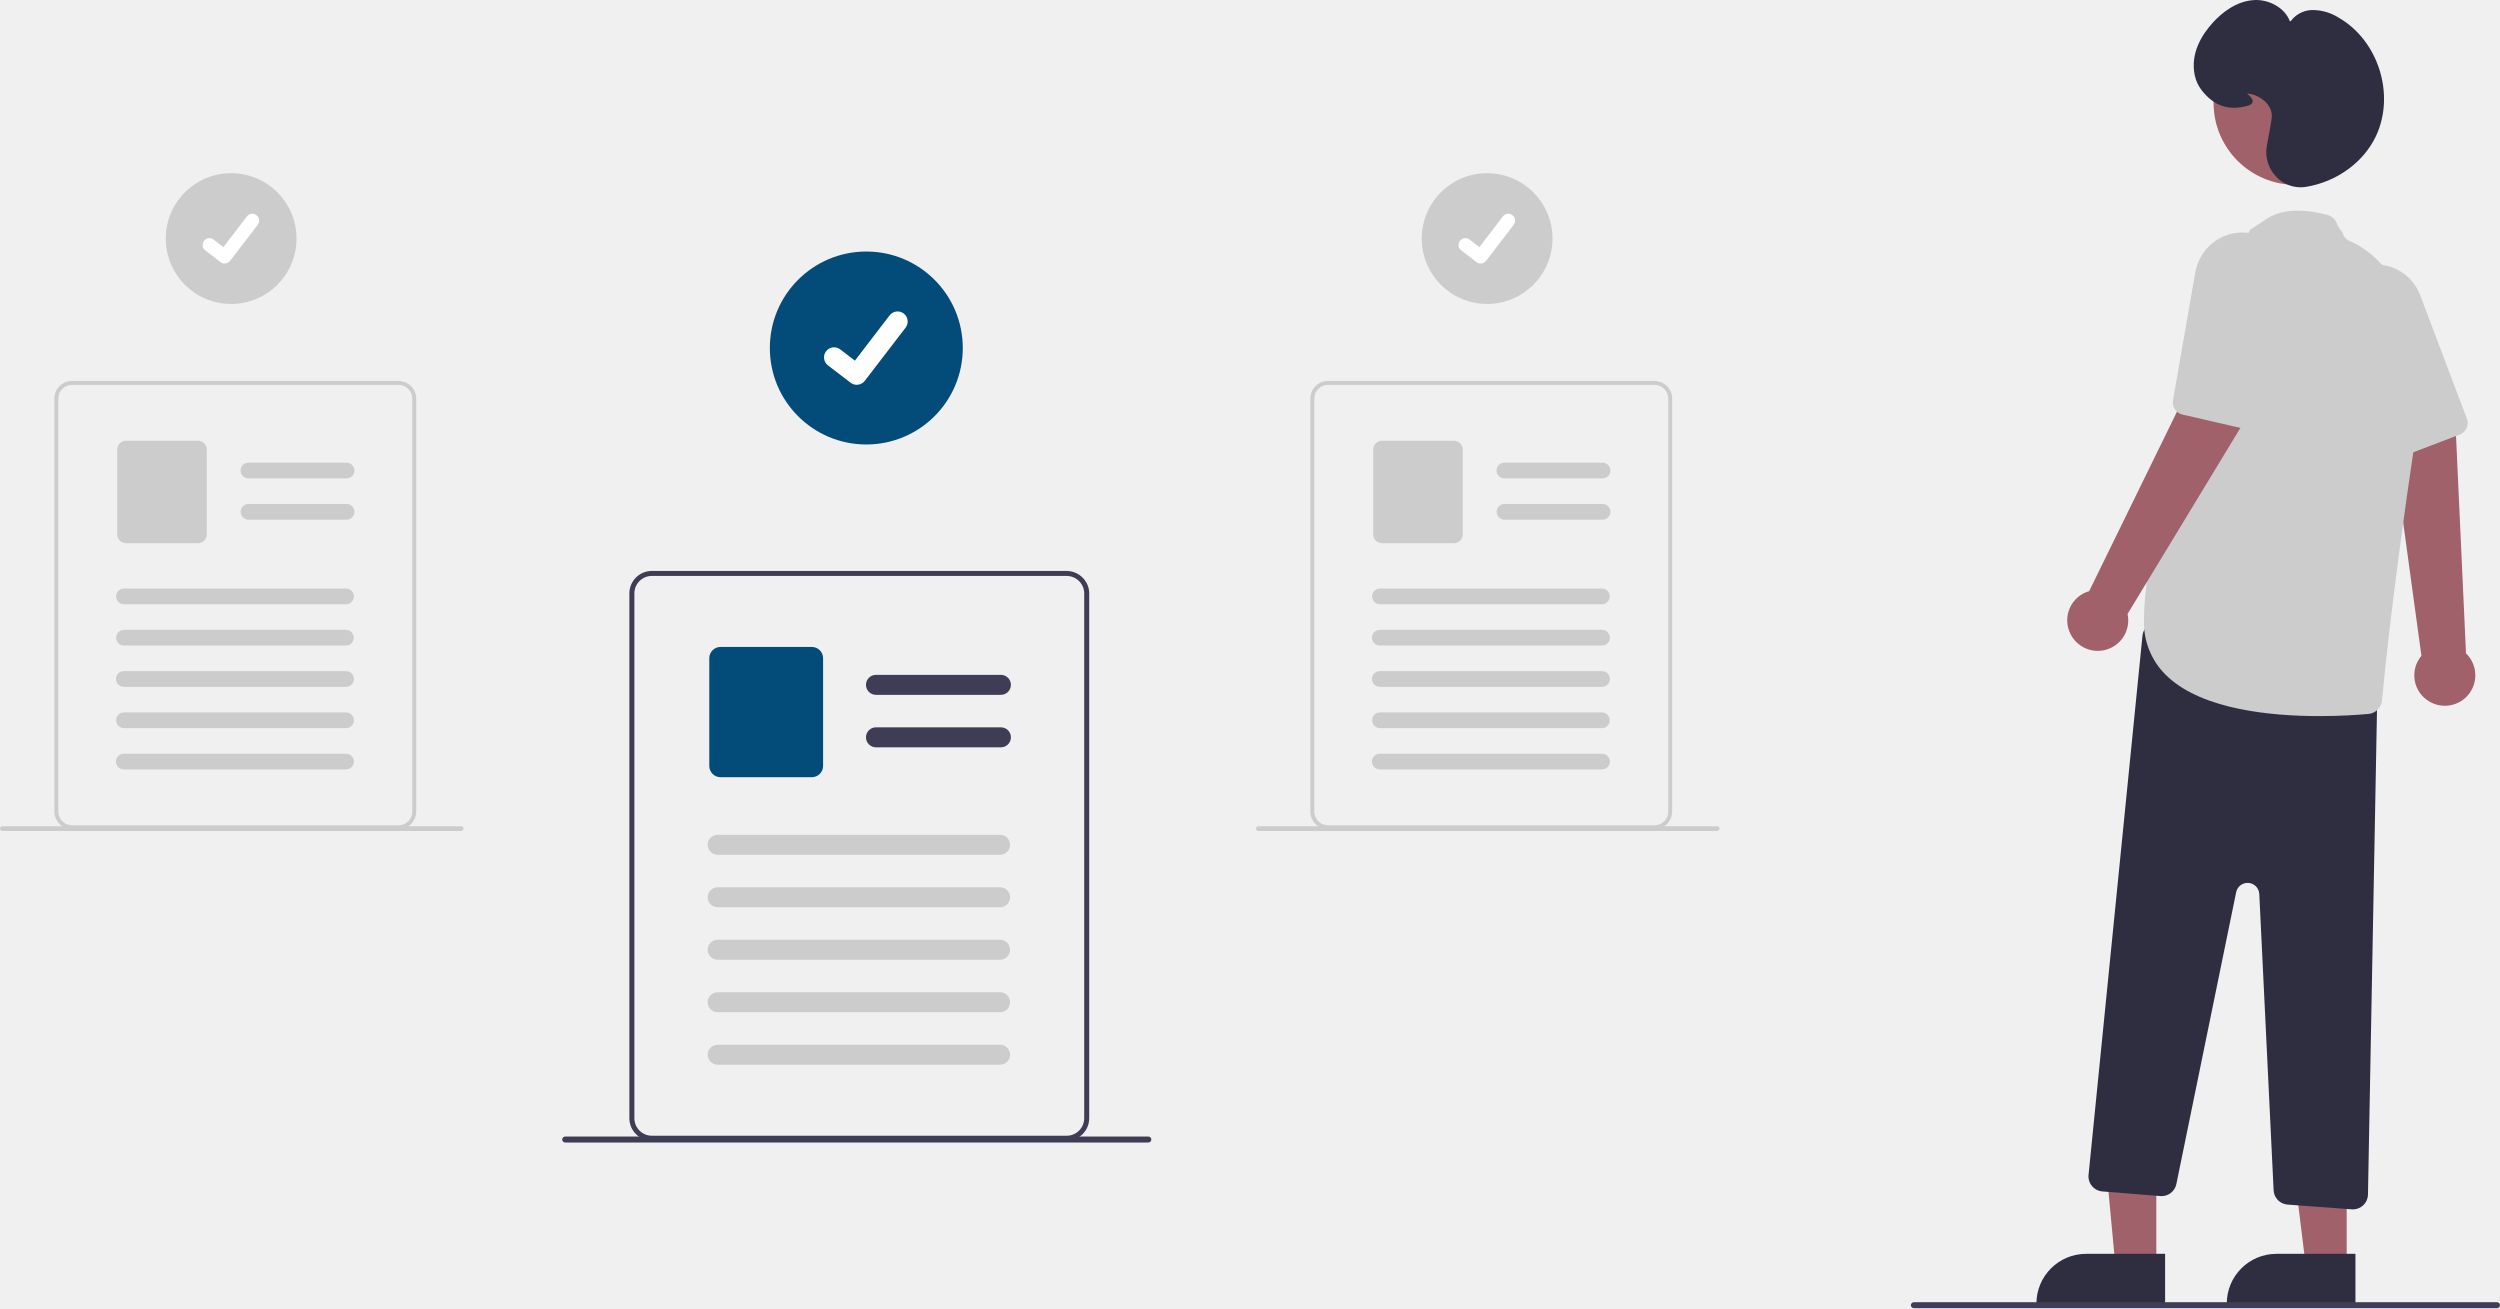
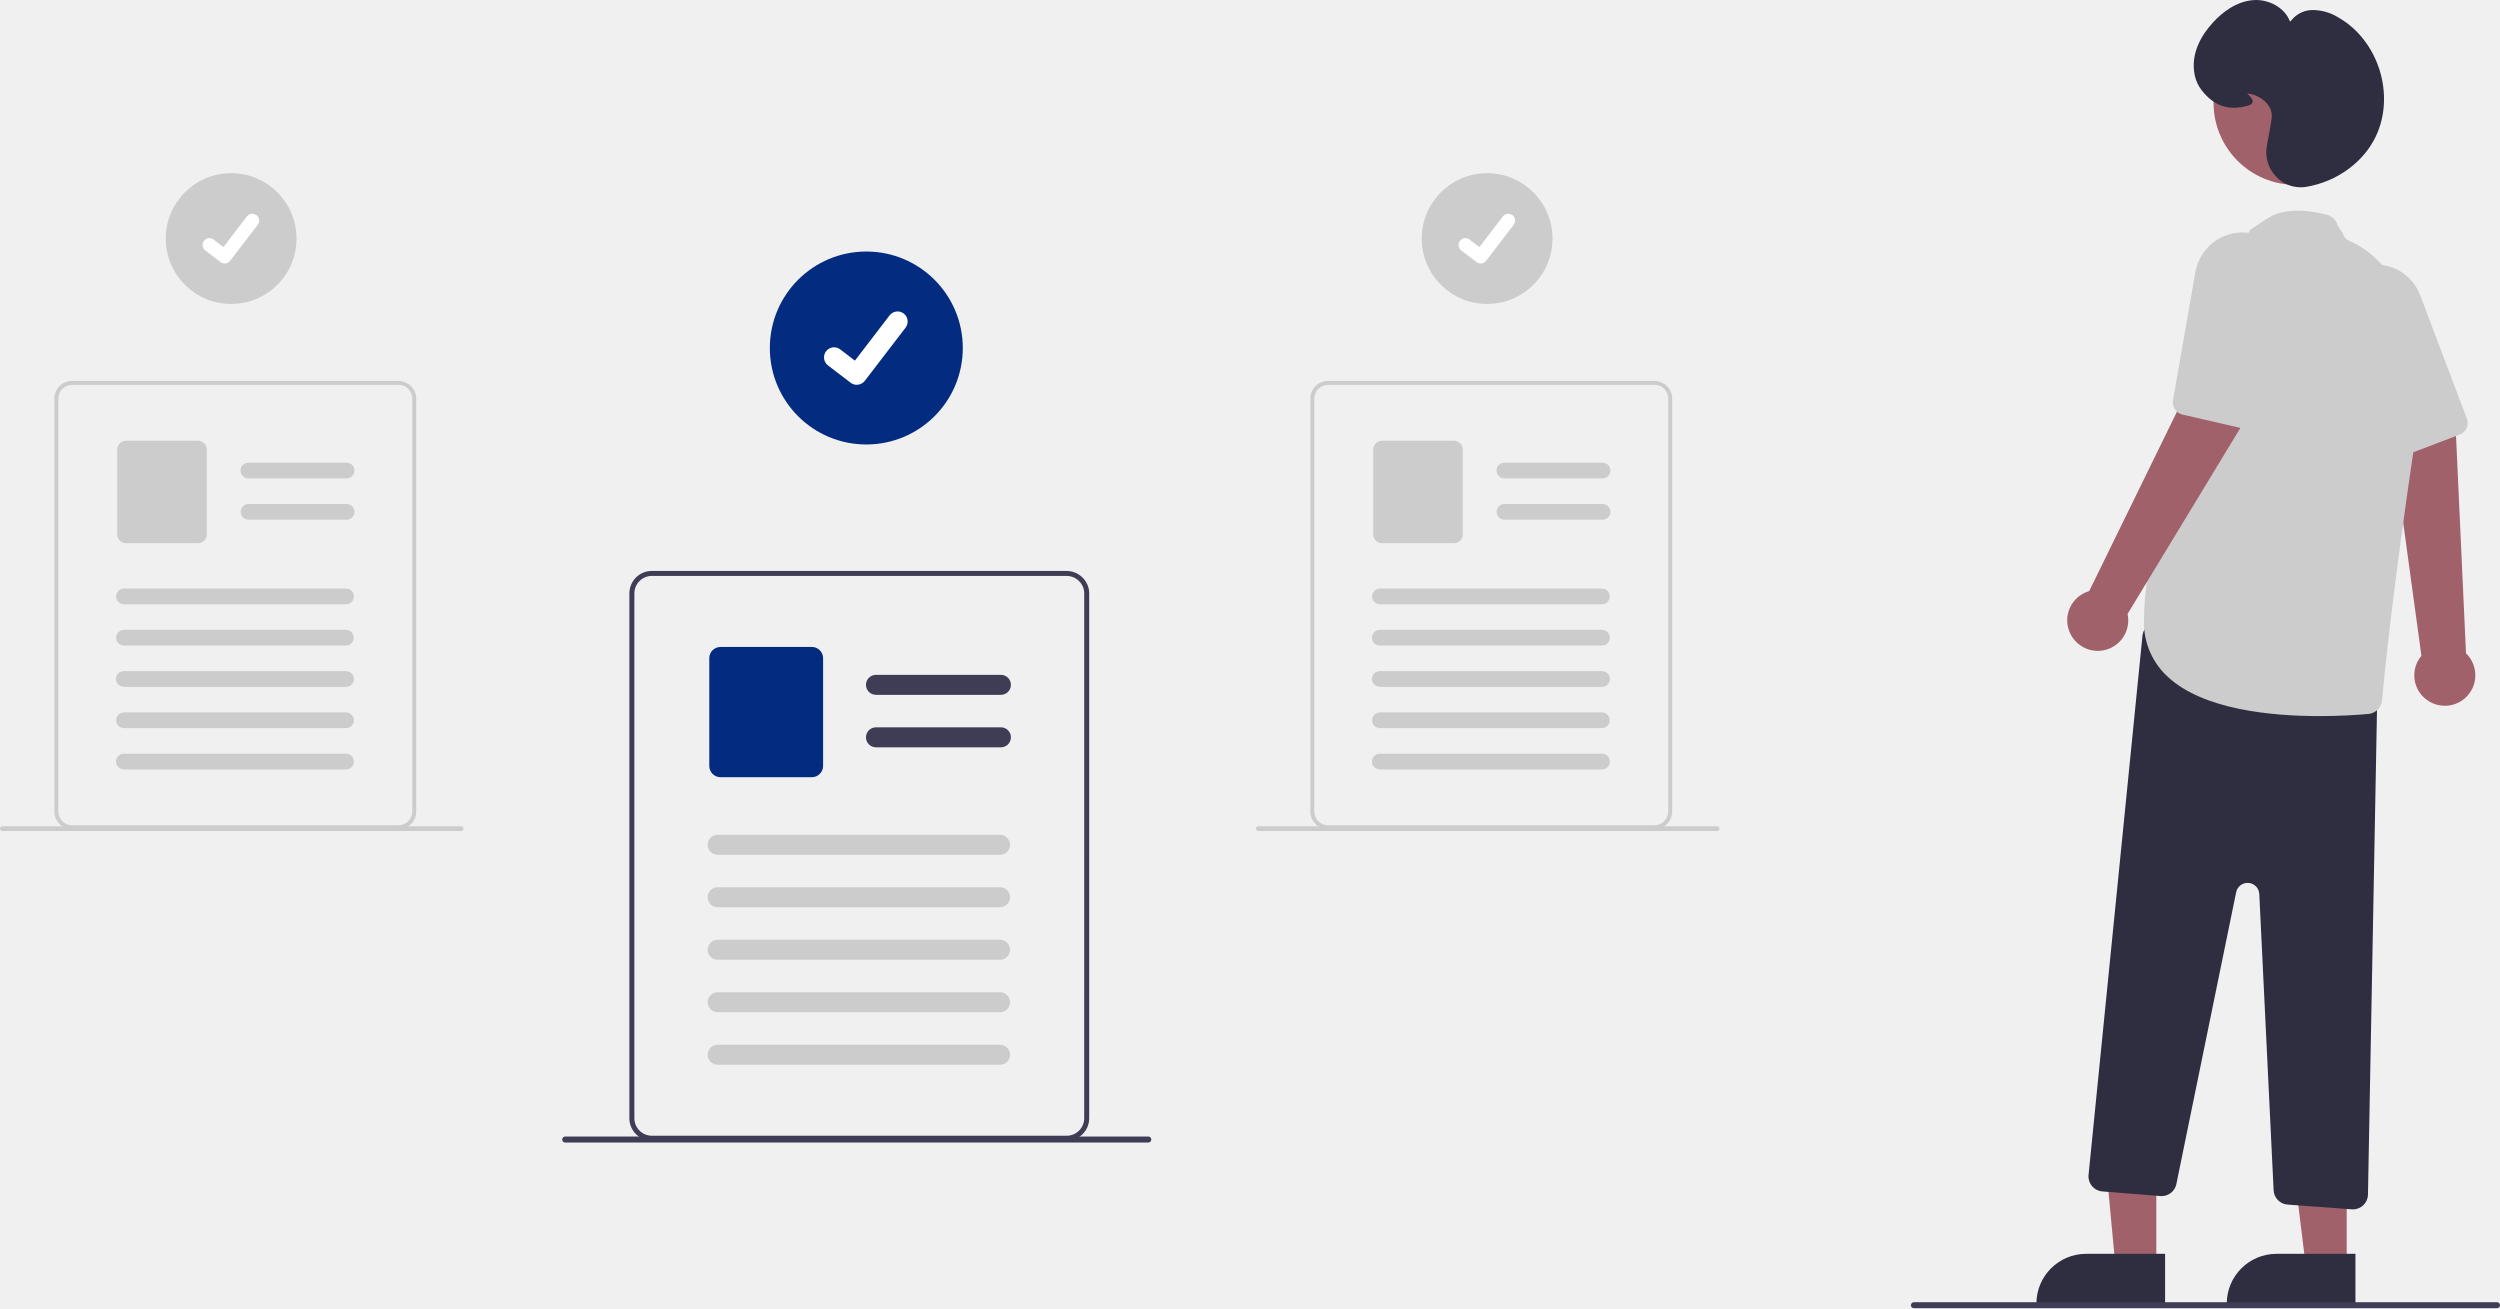
<svg xmlns="http://www.w3.org/2000/svg" data-name="Layer 1" width="836.004" height="437.462" viewBox="0 0 836.004 437.462">
  <g id="f59d61bb-6173-4011-886f-cab752b15cf5" data-name="Group 14">
    <path id="ea601028-2261-4201-a5c6-6d1fee0209f8-584" data-name="Path 284" d="M994.402,465.878a10.138,10.138,0,0,1-2.678-15.312l-10.57-77.264,22.019,1.081,3.457,75.363a10.192,10.192,0,0,1-12.228,16.132Z" transform="translate(-181.9978 -231.2692)" fill="#a0616a" />
    <path id="bab8e504-63c3-4a02-b094-c521f4d0da0a-585" data-name="Path 285" d="M1006.195,375.407a4.138,4.138,0,0,1-1.681,1.189l-19.788,7.552a4.157,4.157,0,0,1-5.281-2.194l-17.529-39.393a16.46,16.46,0,0,1-.805-11.649,16.01,16.01,0,0,1,12.185-10.924,15.269,15.269,0,0,1,6.578.093,15.947,15.947,0,0,1,11.461,9.963l15.585,41.2A4.166,4.166,0,0,1,1006.195,375.407Z" transform="translate(-181.9978 -231.2692)" fill="#ccc" />
    <path id="e3cfda6a-f51e-4c96-8af0-12d99ec512c5-586" data-name="Path 286" d="M903.079,654.462h-13.691l-4.966-53.057,18.657.25Z" transform="translate(-181.9978 -231.2692)" fill="#a0616a" />
    <path id="a90fb924-173c-4f4a-b9ae-ede5dff37993-587" data-name="Path 287" d="M879.609,650.551h26.4v16.625h-43.028a16.625,16.625,0,0,1,16.625-16.625h.003Z" transform="translate(-181.9978 -231.2692)" fill="#2f2e41" />
    <path id="f7d48866-455f-47a0-876b-9c2c9b7d2f2d-588" data-name="Path 288" d="M966.733,654.463h-13.691l-6.513-52.808h20.206Z" transform="translate(-181.9978 -231.2692)" fill="#a0616a" />
    <path id="ae80d259-143f-4a2f-8815-2d5111ab51c8-589" data-name="Path 289" d="M943.263,650.551h26.4v16.625h-43.028a16.625,16.625,0,0,1,16.625-16.625h.003Z" transform="translate(-181.9978 -231.2692)" fill="#2f2e41" />
    <path id="b7aaac11-5418-4b5b-a747-2fb27f89cd88-590" data-name="Path 290" d="M968.455,635.674l-21.5-1.592a5.032,5.032,0,0,1-4.655-4.768l-4.794-99.088a3.909,3.909,0,0,0-7.733-.6l-20,97.611a5.032,5.032,0,0,1-5.324,4l-19.438-1.555a5.025,5.025,0,0,1-4.609-5.409q.004-.049.009-.099l18.033-180.326a5.025,5.025,0,0,1,6.068-4.41l68.574,14.907a5.038,5.038,0,0,1,3.957,5l-3.193,171.412a5.028,5.028,0,0,1-5.013,4.932C968.71,635.688,968.583,635.683,968.455,635.674Z" transform="translate(-181.9978 -231.2692)" fill="#2f2e41" />
    <circle id="eccc2a78-7d3a-4be1-aa48-fb8bb5d1e30a" data-name="Ellipse 40" cx="767.645" cy="34.378" r="27.428" fill="#a0616a" />
    <path id="a0a57a86-6e42-4b50-b3a1-f8a38df428dd-591" data-name="Path 291" d="M907.087,457.756a24.525,24.525,0,0,1-8.145-18.835c0-39.422,34.123-127.5,35.192-130.243.1-.662,1-.948,5.728-4.139s11.542-3.684,20.257-1.458a5,5,0,0,1,3.629,3.706l1.621,2.342a3.9,3.9,0,0,0,2.27,2.687c7.028,2.961,29.368,16.615,21.755,68-7.071,47.733-9.941,75.8-10.846,85.659a5.015,5.015,0,0,1-4.547,4.54c-3.446.308-9.36.719-16.4.719C941.266,470.729,918.869,468.529,907.087,457.756Z" transform="translate(-181.9978 -231.2692)" fill="#ccc" />
    <path id="e2026d9f-0f48-4627-b939-bcbd235b248e-592" data-name="Path 292" d="M874.312,443.151a10.137,10.137,0,0,1,6.309-14.207l34.276-70.047,17.682,13.167-39.122,64.505a10.192,10.192,0,0,1-19.143,6.582Z" transform="translate(-181.9978 -231.2692)" fill="#a0616a" />
    <path id="aa5178ad-b05d-4950-85b1-a624717fe499-593" data-name="Path 293" d="M934.514,374.602a4.137,4.137,0,0,1-2.058.051l-20.64-4.755a4.157,4.157,0,0,1-3.163-4.764l7.4-42.478a16.461,16.461,0,0,1,5.822-10.122,16.011,16.011,0,0,1,16.205-2.281,15.269,15.269,0,0,1,5.41,3.742,15.947,15.947,0,0,1,3.965,14.659l-10.017,42.892a4.166,4.166,0,0,1-2.924,3.056Z" transform="translate(-181.9978 -231.2692)" fill="#ccc" />
    <path id="f1455aca-238f-491a-b535-1c1a045e39f4-594" data-name="Path 294" d="M943.221,290.429a11.82,11.82,0,0,1-3.171-10.482c.956-5,1.518-8.275,1.625-9.466h0c.364-4.073-3.754-7.371-7.828-7.9-.158-.021-.29-.034-.4-.043.1.1.215.206.313.3.774.727,1.737,1.632,1.508,2.566-.138.562-.652.961-1.571,1.218-6.372,1.783-11.28.146-15.445-5.155a12.313,12.313,0,0,1-2.351-5.135c-1.492-7.32,2.483-13.56,6.081-17.505,2.967-3.253,7.776-7.2,13.841-7.54,4.716-.263,10.325,2.451,12,7.342a9.112,9.112,0,0,1,7.1-4,16.374,16.374,0,0,1,9.111,2.534c13.3,7.618,19.015,25.766,12.481,39.63-4.11,8.721-13.015,15.213-23.239,16.943a11.613,11.613,0,0,1-1.937.164,11.3,11.3,0,0,1-8.125-3.467Z" transform="translate(-181.9978 -231.2692)" fill="#2f2e41" />
  </g>
  <path id="f152a38b-6c6f-456c-96ce-4c801960ccf2-595" data-name="Path 336" d="M545.657,426.839a7.6,7.6,0,0,0-6.95-4.65h-138.725a7.524,7.524,0,0,0-7.52,7.52v175.5a7.524,7.524,0,0,0,7.52,7.52h138.73a7.53,7.53,0,0,0,7.52-7.52v-175.5a7.385,7.385,0,0,0-.57-2.87Zm-1.1,178.37a5.857,5.857,0,0,1-5.85,5.85h-138.725a5.851,5.851,0,0,1-5.85-5.849v-175.5a5.858,5.858,0,0,1,5.85-5.85h138.73a5.879,5.879,0,0,1,5.43,3.68,6.486,6.486,0,0,1,.22.66,5.801,5.801,0,0,1,.2,1.51Z" transform="translate(-181.9978 -231.2692)" fill="#3f3d56" />
  <path id="fabca9b7-6499-499c-b0ba-e512eedfa0e6-596" data-name="Path 337" d="M516.707,463.624H474.921a3.343,3.343,0,1,1,0-6.686h41.786a3.343,3.343,0,1,1,0,6.686Z" transform="translate(-181.9978 -231.2692)" fill="#3f3d56" />
  <path id="b1b2178d-f6c7-4a19-857a-cc93cc70df69-597" data-name="Path 338" d="M516.707,481.174H474.921a3.343,3.343,0,1,1,0-6.686h41.786a3.343,3.343,0,1,1,0,6.686Z" transform="translate(-181.9978 -231.2692)" fill="#3f3d56" />
-   <path id="bd84b5e9-e9c5-4886-bcfd-3c769a5bd20c-598" data-name="Path 339" d="M453.481,491.167h-30.537a3.765,3.765,0,0,1-3.761-3.761v-36.036a3.765,3.765,0,0,1,3.761-3.761h30.537a3.765,3.765,0,0,1,3.761,3.761v36.036A3.765,3.765,0,0,1,453.481,491.167Z" transform="translate(-181.9978 -231.2692)" fill="#034c79" />
+   <path id="bd84b5e9-e9c5-4886-bcfd-3c769a5bd20c-598" data-name="Path 339" d="M453.481,491.167h-30.537a3.765,3.765,0,0,1-3.761-3.761v-36.036a3.765,3.765,0,0,1,3.761-3.761h30.537a3.765,3.765,0,0,1,3.761,3.761v36.036A3.765,3.765,0,0,1,453.481,491.167Z" transform="translate(-181.9978 -231.2692)" fill="#032c80" />
  <path id="ad20b6ae-6256-4ad3-9ba5-bff6ef303c78-599" data-name="Path 340" d="M516.417,517.11h-94.436a3.343,3.343,0,0,1,0-6.686h94.436a3.343,3.343,0,1,1,0,6.686Z" transform="translate(-181.9978 -231.2692)" fill="#ccc" />
  <path id="f5b31b5a-d389-4394-a0c3-430493f21651-600" data-name="Path 341" d="M516.417,534.66h-94.436a3.343,3.343,0,0,1,0-6.686h94.436a3.343,3.343,0,1,1,0,6.686Z" transform="translate(-181.9978 -231.2692)" fill="#ccc" />
  <path id="e6b00d4f-f233-434b-82e7-f520ed55a592-601" data-name="Path 342" d="M516.417,552.21h-94.436a3.343,3.343,0,0,1,0-6.686h94.436a3.343,3.343,0,1,1,0,6.686Z" transform="translate(-181.9978 -231.2692)" fill="#ccc" />
  <path id="f83e6214-6629-4e95-ad35-3c9b0c78a3d6-602" data-name="Path 343" d="M516.417,569.76h-94.436a3.343,3.343,0,0,1,0-6.686h94.436a3.343,3.343,0,1,1,0,6.686Z" transform="translate(-181.9978 -231.2692)" fill="#ccc" />
  <path id="b83f14e7-a754-4235-a578-aebf681d4a1c-603" data-name="Path 344" d="M516.417,587.31h-94.436a3.343,3.343,0,0,1,0-6.686h94.436a3.343,3.343,0,1,1,0,6.686Z" transform="translate(-181.9978 -231.2692)" fill="#ccc" />
  <path id="a38c097c-1c01-4356-80b1-56a89c2c58fa-604" data-name="Path 349" d="M822.002,668.731h195a1,1,0,0,0,0-2h-195a1,1,0,0,0,0,2Z" transform="translate(-181.9978 -231.2692)" fill="#3f3d56" />
-   <circle id="af1d3ae0-b86a-44f8-8168-f2f371efc620" data-name="Ellipse 44" cx="289.696" cy="116.373" r="32.262" fill="#034c79" />
+   <circle id="af1d3ae0-b86a-44f8-8168-f2f371efc620" data-name="Ellipse 44" cx="289.696" cy="116.373" r="32.262" fill="#032c80" />
  <path id="b4906b3b-71df-4c7e-84d8-52e6769e6d26-605" data-name="Path 395" d="M468.497,359.949a3.346,3.346,0,0,1-2.013-.669l-.036-.027-7.582-5.8a3.369,3.369,0,1,1,4.1-5.348l4.911,3.766,11.605-15.14a3.368,3.368,0,0,1,4.722-.624l.001.001-.072.1.074-.1a3.372,3.372,0,0,1,.623,4.723l-13.65,17.8a3.37,3.37,0,0,1-2.68,1.314Z" transform="translate(-181.9978 -231.2692)" fill="#fff" />
  <circle id="eb67bc87-0ab3-400d-9346-8836e9b135a0" data-name="Ellipse 46" cx="77.296" cy="79.773" r="21.862" fill="#ccc" />
  <path id="a587243e-22a7-4e92-b127-7238b8715868-606" data-name="Path 408" d="M257.127,319.381a2.268,2.268,0,0,1-1.364-.453l-.024-.018-5.138-3.934a2.283,2.283,0,0,1,2.776-3.624l3.328,2.552,7.864-10.256a2.282,2.282,0,0,1,3.199-.422l.001 0-.049.066.05-.065a2.285,2.285,0,0,1,.422,3.2l-9.25,12.064a2.283,2.283,0,0,1-1.816.891Z" transform="translate(-181.9978 -231.2692)" fill="#fff" />
  <path id="b24c2fd4-5735-4a8b-b246-c12b52e11f5f-607" data-name="Path 410" d="M320.729,362.302a5.982,5.982,0,0,0-5.468-3.659h-109.161a5.92,5.92,0,0,0-5.917,5.917v138.093a5.92,5.92,0,0,0,5.917,5.917h109.161a5.925,5.925,0,0,0,5.917-5.917v-138.093A5.81,5.81,0,0,0,320.729,362.302Zm-.865,140.352a4.609,4.609,0,0,1-4.6,4.6h-109.164a4.6,4.6,0,0,1-4.6-4.6h0v-138.094a4.609,4.609,0,0,1,4.6-4.6h109.161a4.626,4.626,0,0,1,4.273,2.9,5.108,5.108,0,0,1,.173.519,4.559,4.559,0,0,1,.158,1.188Z" transform="translate(-181.9978 -231.2692)" fill="#ccc" />
  <path id="f030a160-4767-48dc-a1cd-6e8d6a87c559-608" data-name="Path 411" d="M297.946,391.247h-32.88a2.63,2.63,0,0,1,0-5.261h32.879a2.631,2.631,0,0,1,0,5.261Z" transform="translate(-181.9978 -231.2692)" fill="#ccc" />
  <path id="f0576b91-fb67-46c0-9bc8-b0d78fa4e393-609" data-name="Path 412" d="M297.946,405.057h-32.88a2.631,2.631,0,0,1,0-5.261h32.879a2.631,2.631,0,0,1,0,5.261Z" transform="translate(-181.9978 -231.2692)" fill="#ccc" />
  <path id="bb47cdff-cafb-4bb6-bfa7-d7f244c106f8-610" data-name="Path 413" d="M248.195,412.92h-24.028a2.962,2.962,0,0,1-2.959-2.959v-28.355a2.962,2.962,0,0,1,2.959-2.959h24.028a2.963,2.963,0,0,1,2.959,2.959v28.355a2.962,2.962,0,0,1-2.959,2.959Z" transform="translate(-181.9978 -231.2692)" fill="#ccc" />
  <path id="b9c4730d-541e-403a-bfc4-7f597a133cff-611" data-name="Path 414" d="M297.717,433.333h-74.307a2.631,2.631,0,0,1,0-5.261h74.307a2.63,2.63,0,0,1,0,5.261Z" transform="translate(-181.9978 -231.2692)" fill="#ccc" />
  <path id="b0b4ad5b-1090-4149-ad9f-38443074182d-612" data-name="Path 415" d="M297.717,447.147h-74.307a2.631,2.631,0,0,1,0-5.261h74.307a2.631,2.631,0,0,1,0,5.261Z" transform="translate(-181.9978 -231.2692)" fill="#ccc" />
  <path id="a36ae105-a865-43f2-a38b-4a3728e49bb5-613" data-name="Path 416" d="M297.717,460.952h-74.307a2.63,2.63,0,0,1,0-5.261h74.307a2.63,2.63,0,0,1,0,5.261Z" transform="translate(-181.9978 -231.2692)" fill="#ccc" />
  <path id="bd69ee89-5535-4e79-aba4-c83b03de0083-614" data-name="Path 417" d="M297.717,474.765h-74.307a2.631,2.631,0,0,1,0-5.261h74.307a2.63,2.63,0,0,1,0,5.261Z" transform="translate(-181.9978 -231.2692)" fill="#ccc" />
  <path id="a075ca9b-1e14-49c6-b2ff-3fb4066a82fb-615" data-name="Path 418" d="M297.717,488.571h-74.307a2.63,2.63,0,0,1,0-5.261h74.307a2.63,2.63,0,1,1,0,5.261Z" transform="translate(-181.9978 -231.2692)" fill="#ccc" />
  <path id="b99f005d-5535-4af5-95d9-44a7a4f0c0b8-616" data-name="Path 419" d="M182.789,509.147h153.434a.787.787,0,0,0,0-1.574h-153.434a.787.787,0,1,0-.009,1.574Z" transform="translate(-181.9978 -231.2692)" fill="#ccc" />
  <circle id="b1c5fac5-a790-403a-b8d0-31ae0bc4b4ba" data-name="Ellipse 46" cx="497.296" cy="79.773" r="21.862" fill="#ccc" />
  <path id="a5ae1e6c-de0b-426c-a811-1990f7b7ccda-617" data-name="Path 408" d="M677.127,319.381a2.268,2.268,0,0,1-1.364-.453l-.024-.018-5.138-3.934a2.283,2.283,0,0,1,2.776-3.624l3.328,2.552,7.864-10.256a2.282,2.282,0,0,1,3.199-.422l.001 0-.049.066.05-.065a2.285,2.285,0,0,1,.422,3.2l-9.25,12.064a2.283,2.283,0,0,1-1.816.891Z" transform="translate(-181.9978 -231.2692)" fill="#fff" />
  <path id="e481f25f-f0ef-423d-9e4a-b2d79b6febf5-618" data-name="Path 410" d="M740.729,362.302a5.982,5.982,0,0,0-5.468-3.659h-109.161a5.92,5.92,0,0,0-5.917,5.917v138.093a5.92,5.92,0,0,0,5.917,5.917h109.161a5.925,5.925,0,0,0,5.917-5.917v-138.093A5.81,5.81,0,0,0,740.729,362.302Zm-.865,140.352a4.609,4.609,0,0,1-4.6,4.6h-109.164a4.6,4.6,0,0,1-4.6-4.6h0v-138.094a4.609,4.609,0,0,1,4.6-4.6h109.161a4.626,4.626,0,0,1,4.273,2.9,5.108,5.108,0,0,1,.173.519,4.559,4.559,0,0,1,.158,1.188Z" transform="translate(-181.9978 -231.2692)" fill="#ccc" />
  <path id="a5b052e7-0a6d-48d5-ba9e-291ff1ca3bfd-619" data-name="Path 411" d="M717.946,391.247h-32.88a2.63,2.63,0,0,1,0-5.261h32.879a2.631,2.631,0,0,1,0,5.261Z" transform="translate(-181.9978 -231.2692)" fill="#ccc" />
  <path id="bd247f09-cb3d-4df5-9c12-787ea9e72b07-620" data-name="Path 412" d="M717.946,405.057h-32.88a2.631,2.631,0,0,1,0-5.261h32.879a2.631,2.631,0,0,1,0,5.261Z" transform="translate(-181.9978 -231.2692)" fill="#ccc" />
  <path id="b3d7a89f-9ffc-4079-aa15-40ad611f9a98-621" data-name="Path 413" d="M668.195,412.92h-24.028a2.962,2.962,0,0,1-2.959-2.959v-28.355a2.962,2.962,0,0,1,2.959-2.959h24.028a2.963,2.963,0,0,1,2.959,2.959v28.355a2.962,2.962,0,0,1-2.959,2.959Z" transform="translate(-181.9978 -231.2692)" fill="#ccc" />
  <path id="e1bf4aca-fc8d-43da-a727-289201e2eac7-622" data-name="Path 414" d="M717.717,433.333h-74.307a2.631,2.631,0,0,1,0-5.261h74.307a2.631,2.631,0,0,1,0,5.261Z" transform="translate(-181.9978 -231.2692)" fill="#ccc" />
  <path id="b286f981-abb8-47cd-9209-f09770ef33ad-623" data-name="Path 415" d="M717.717,447.147h-74.307a2.63,2.63,0,0,1,0-5.261h74.307a2.63,2.63,0,0,1,0,5.261Z" transform="translate(-181.9978 -231.2692)" fill="#ccc" />
  <path id="ad15bc08-a918-4115-a327-9a31c97a6753-624" data-name="Path 416" d="M717.717,460.952h-74.307a2.63,2.63,0,0,1,0-5.261h74.307a2.63,2.63,0,1,1,0,5.261Z" transform="translate(-181.9978 -231.2692)" fill="#ccc" />
  <path id="a508ff04-1989-4f94-915f-90cf16933556-625" data-name="Path 417" d="M717.717,474.765h-74.307a2.631,2.631,0,0,1,0-5.261h74.307a2.631,2.631,0,0,1,0,5.261Z" transform="translate(-181.9978 -231.2692)" fill="#ccc" />
  <path id="e65b0501-2d31-4d85-b27f-ea92835ed026-626" data-name="Path 418" d="M717.717,488.571h-74.307a2.63,2.63,0,1,1,0-5.261h74.307a2.63,2.63,0,1,1,0,5.261Z" transform="translate(-181.9978 -231.2692)" fill="#ccc" />
  <path id="a3e956aa-8abe-48aa-ba4a-17518f20fda0-627" data-name="Path 419" d="M602.789,509.147h153.434a.787.787,0,0,0,0-1.574h-153.434a.787.787,0,1,0-.009,1.574Z" transform="translate(-181.9978 -231.2692)" fill="#ccc" />
  <path id="b01c4841-6b77-41d3-9bc6-bba4643c130f-628" data-name="Path 420" d="M371.002,613.328h195a1,1,0,0,0,0-2h-195a1,1,0,0,0,0,2Z" transform="translate(-181.9978 -231.2692)" fill="#3f3d56" />
</svg>
